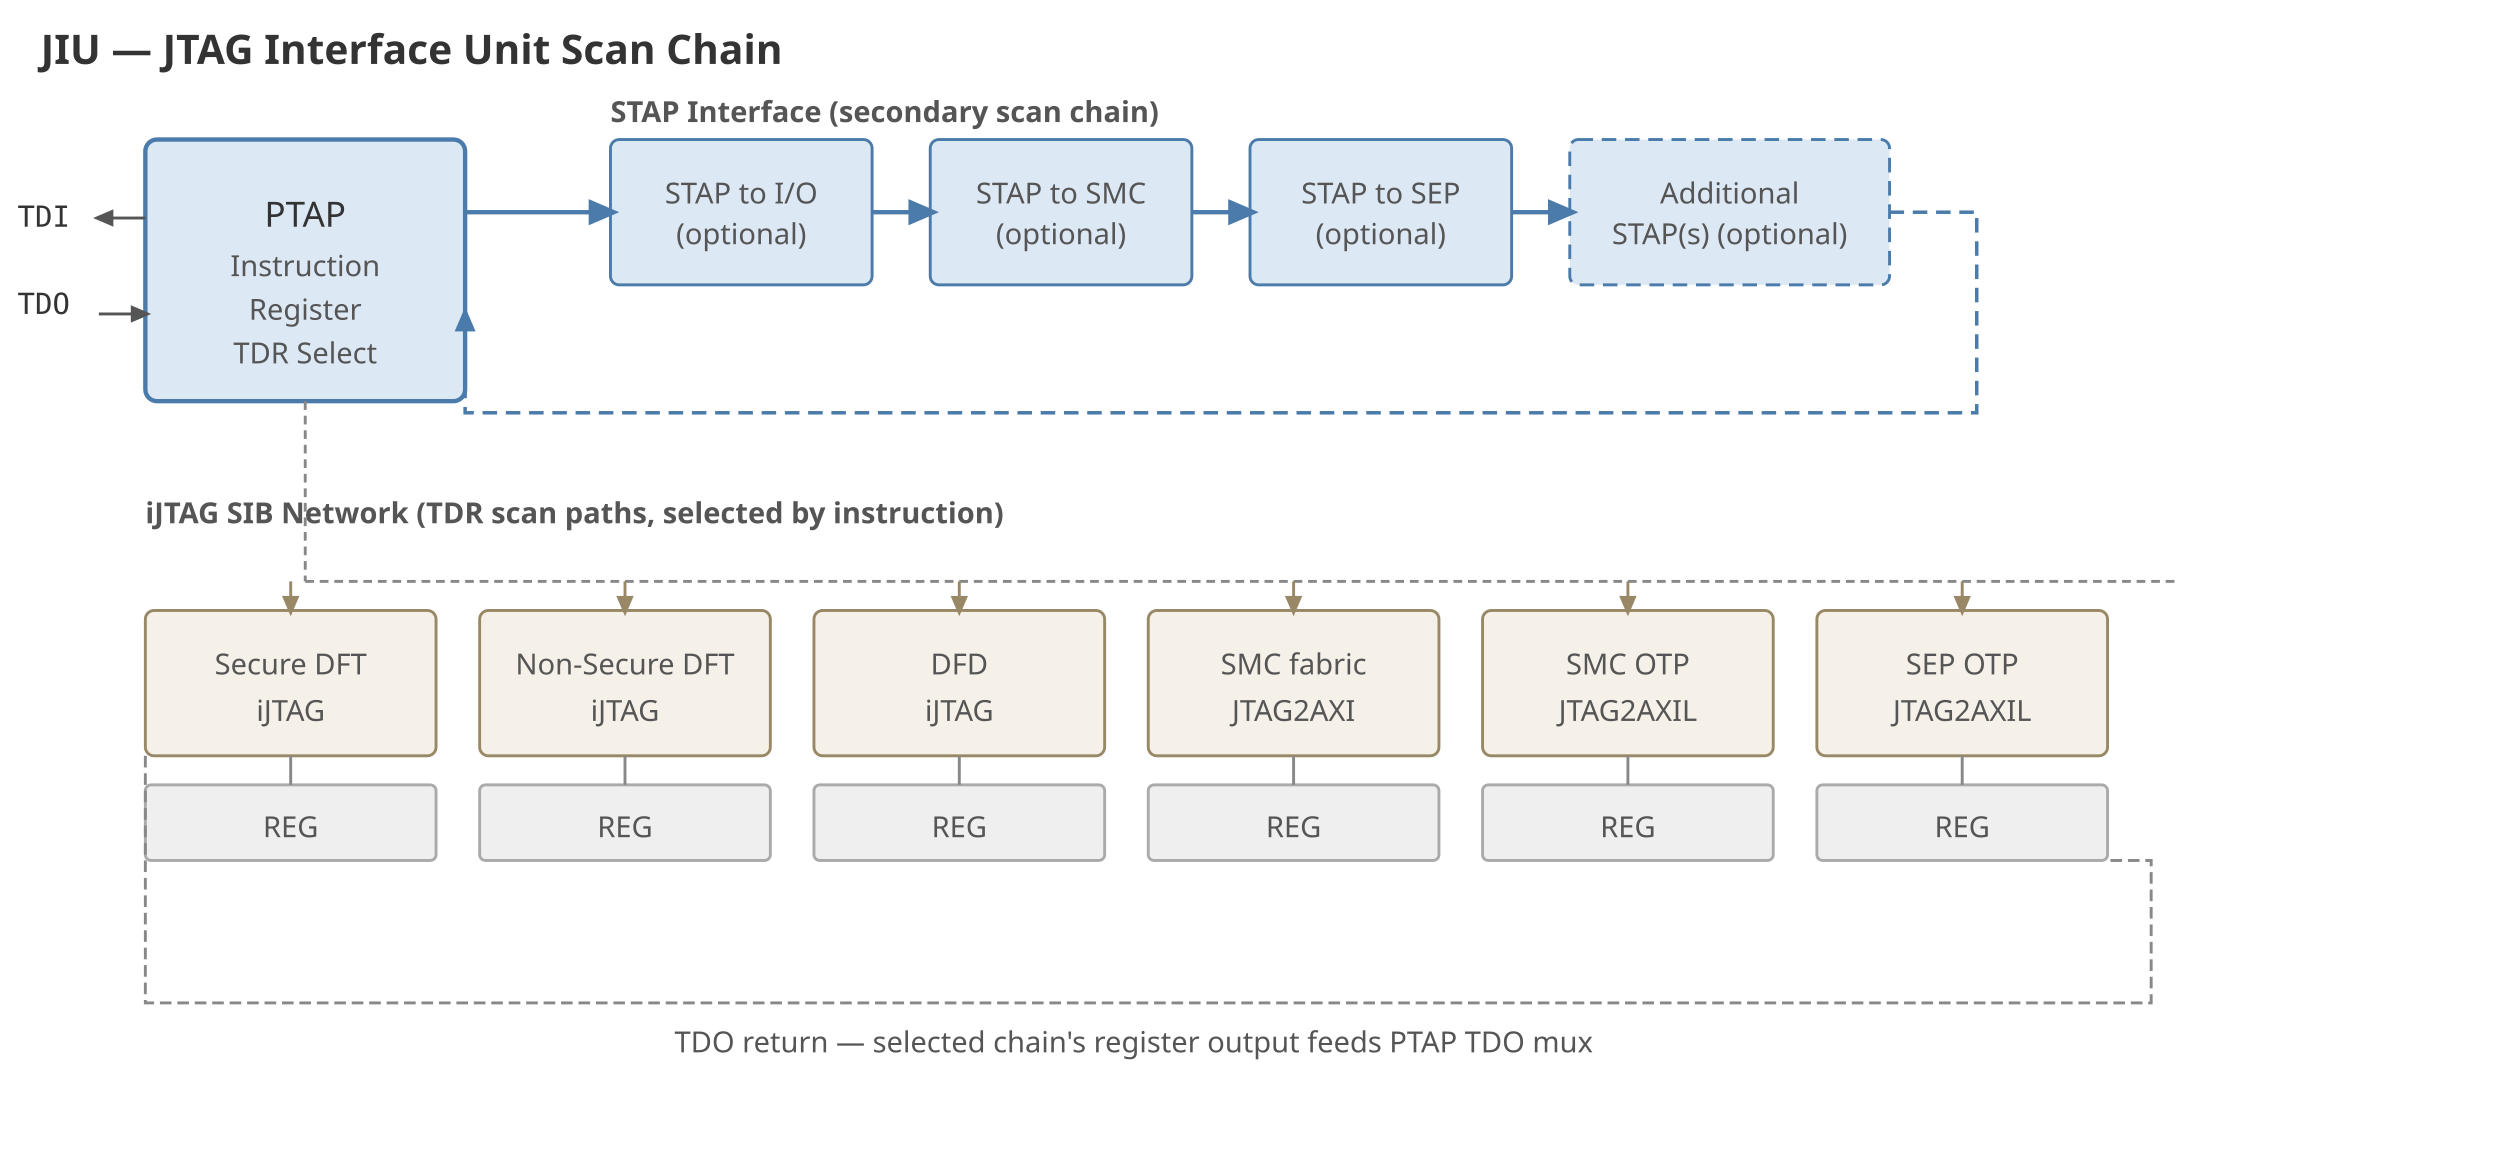
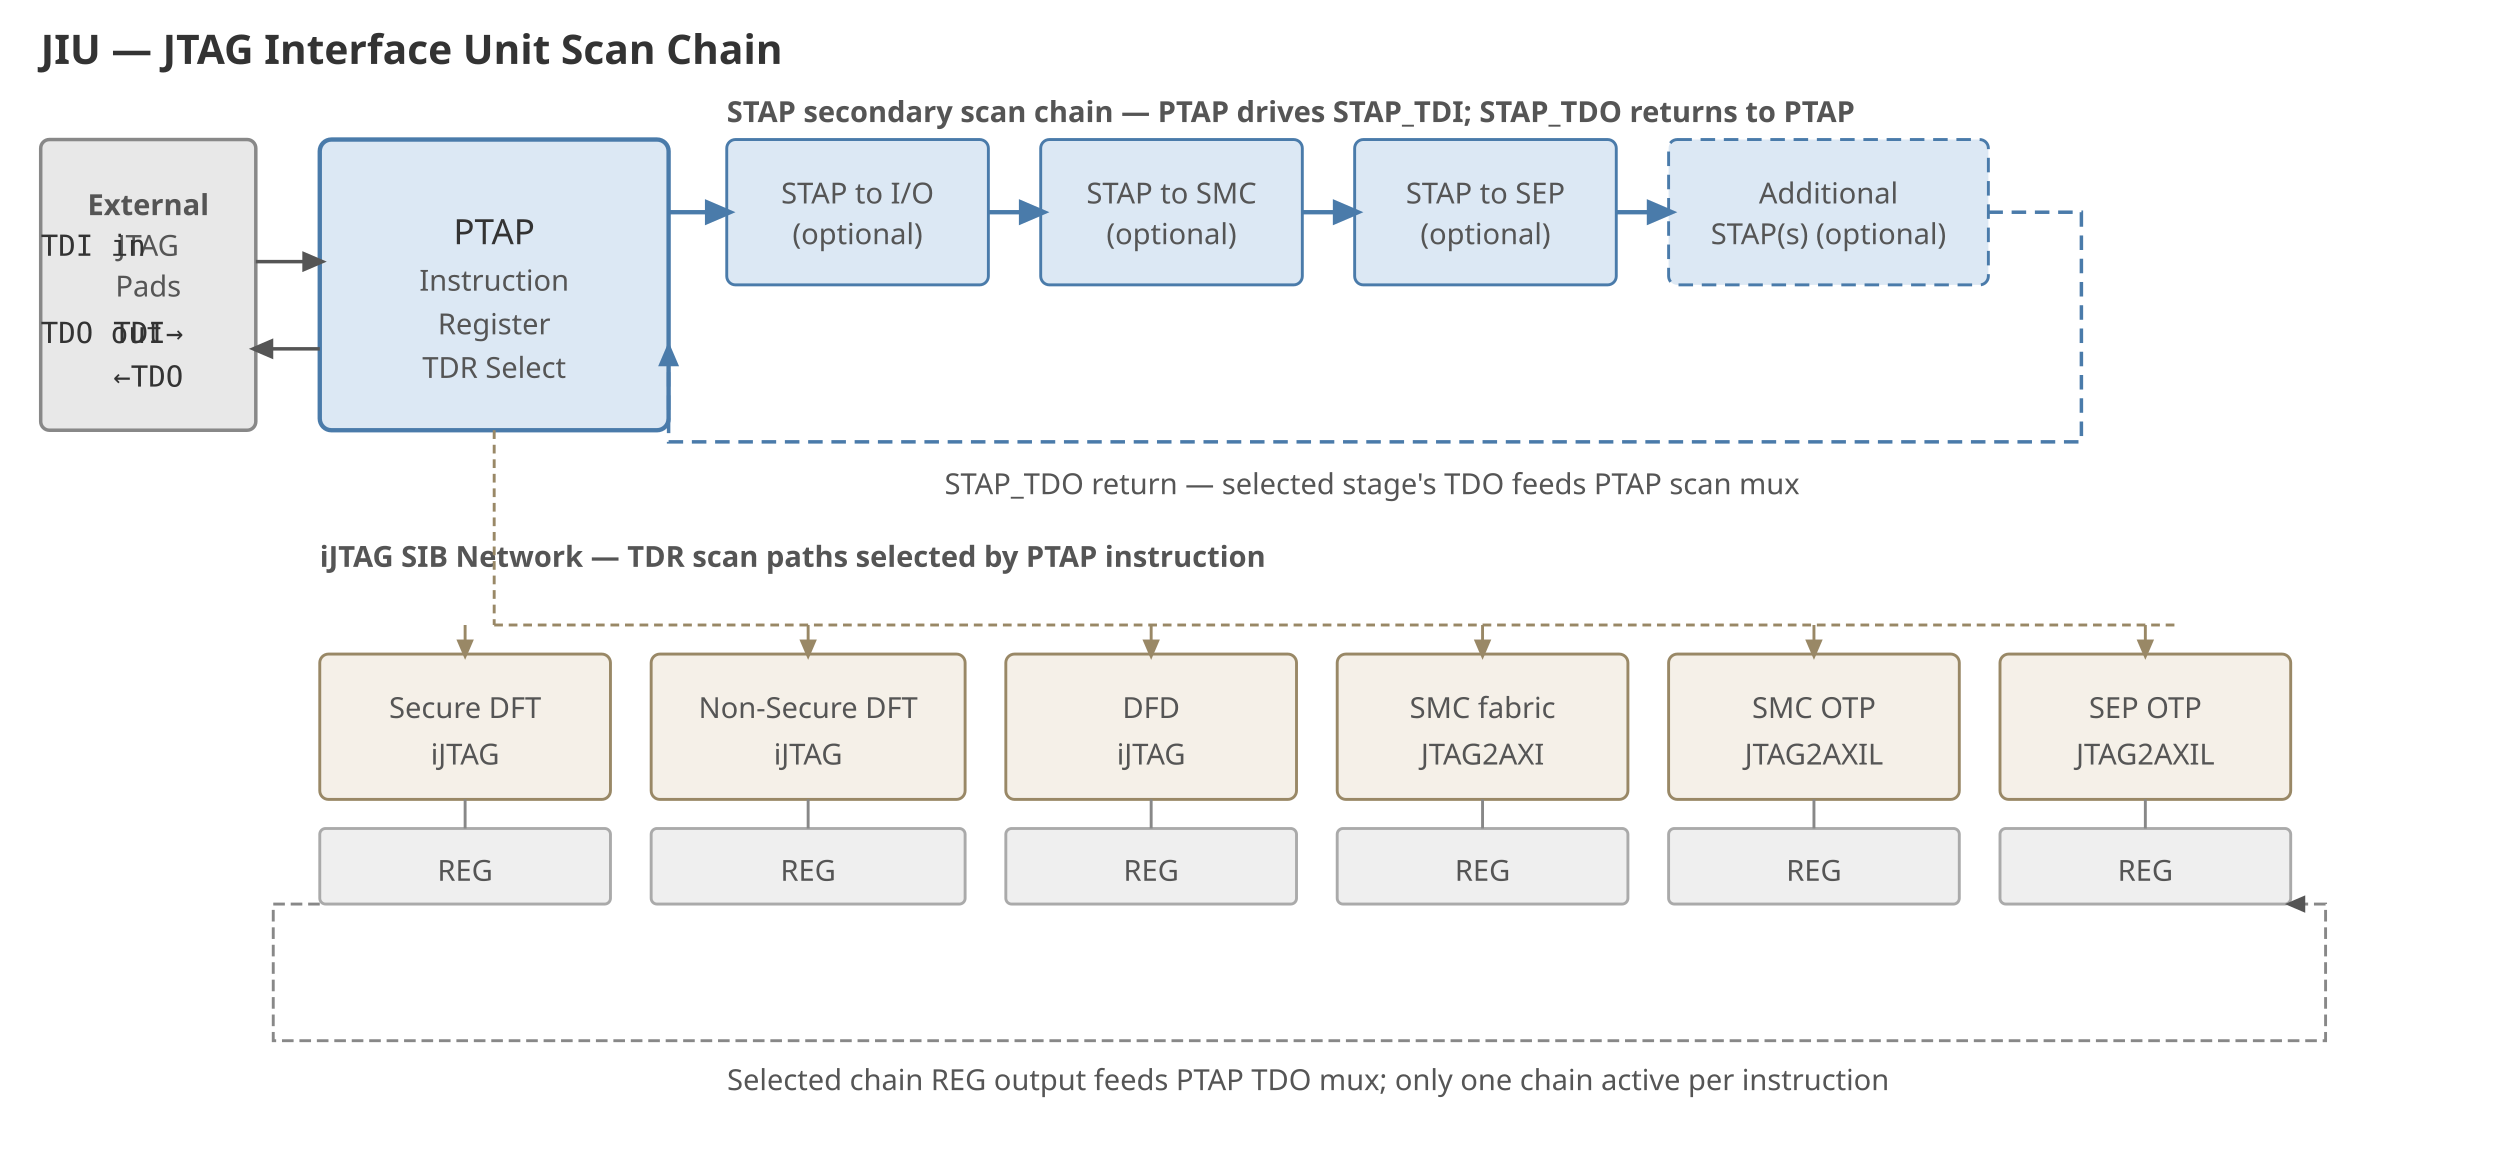
<svg xmlns="http://www.w3.org/2000/svg" version="1.1" width="860" height="400" viewBox="0 0 860 400">
  <defs>
    <style>
      text { font-family: sans-serif; fill: #333333; }
      .title  { font-size: 14px; font-weight: bold; }
      .label  { font-size: 12px; }
      .small  { font-size: 10px; fill: #555555; }
      .port   { font-size: 10px; font-family: monospace; fill: #333333; }
    </style>
    <marker id="arr" markerWidth="7" markerHeight="7" refX="5" refY="3" orient="auto">
      <path d="M0,0 L0,6 L7,3 z" fill="#4a7baa" />
    </marker>
    <marker id="arr-g" markerWidth="7" markerHeight="7" refX="5" refY="3" orient="auto">
      <path d="M0,0 L0,6 L7,3 z" fill="#555555" />
    </marker>
    <marker id="arr-r" markerWidth="7" markerHeight="7" refX="5" refY="3" orient="auto">
      <path d="M0,0 L0,6 L7,3 z" fill="#998866" />
    </marker>
  </defs>
  <text x="14" y="22" class="title">JIU — JTAG Interface Unit Scan Chain</text>
-   <rect x="50" y="48" width="110" height="90" rx="4" fill="#dce8f4" stroke="#4a7baa" stroke-width="1.5" />
-   <text x="105" y="78" class="label" text-anchor="middle">PTAP</text>
-   <text x="105" y="95" class="small" text-anchor="middle">Instruction</text>
-   <text x="105" y="110" class="small" text-anchor="middle">Register</text>
-   <text x="105" y="125" class="small" text-anchor="middle">TDR Select</text>
-   <text x="6" y="78" class="port">TDI</text>
-   <line x1="50" y1="75" x2="34" y2="75" stroke="#555555" stroke-width="1" marker-end="url(#arr-g)" />
-   <text x="6" y="108" class="port">TDO</text>
-   <line x1="34" y1="108" x2="50" y2="108" stroke="#555555" stroke-width="1" marker-end="url(#arr-g)" />
-   <text x="210" y="42" class="small" font-weight="bold">STAP Interface (secondary scan chain)</text>
-   <rect x="210" y="48" width="90" height="50" rx="3" fill="#dce8f4" stroke="#4a7baa" stroke-width="1" />
-   <text x="255" y="70" class="small" text-anchor="middle">STAP to I/O</text>
-   <text x="255" y="84" class="small" text-anchor="middle">(optional)</text>
-   <rect x="320" y="48" width="90" height="50" rx="3" fill="#dce8f4" stroke="#4a7baa" stroke-width="1" />
-   <text x="365" y="70" class="small" text-anchor="middle">STAP to SMC</text>
-   <text x="365" y="84" class="small" text-anchor="middle">(optional)</text>
-   <rect x="430" y="48" width="90" height="50" rx="3" fill="#dce8f4" stroke="#4a7baa" stroke-width="1" />
-   <text x="475" y="70" class="small" text-anchor="middle">STAP to SEP</text>
-   <text x="475" y="84" class="small" text-anchor="middle">(optional)</text>
-   <rect x="540" y="48" width="110" height="50" rx="3" fill="#dce8f4" stroke="#4a7baa" stroke-width="1" stroke-dasharray="5 3" />
-   <text x="595" y="70" class="small" text-anchor="middle">Additional</text>
-   <text x="595" y="84" class="small" text-anchor="middle">STAP(s) (optional)</text>
-   <line x1="160" y1="73" x2="210" y2="73" stroke="#4a7baa" stroke-width="1.5" marker-end="url(#arr)" />
-   <line x1="300" y1="73" x2="320" y2="73" stroke="#4a7baa" stroke-width="1.5" marker-end="url(#arr)" />
-   <line x1="410" y1="73" x2="430" y2="73" stroke="#4a7baa" stroke-width="1.5" marker-end="url(#arr)" />
-   <line x1="520" y1="73" x2="540" y2="73" stroke="#4a7baa" stroke-width="1.5" marker-end="url(#arr)" />
-   <polyline points="650,73 680,73 680,142 160,142 160,108" fill="none" stroke="#4a7baa" stroke-width="1.2" stroke-dasharray="5 3" marker-end="url(#arr)" />
-   <text x="50" y="180" class="small" font-weight="bold">iJTAG SIB Network (TDR scan paths, selected by instruction)</text>
-   <line x1="105" y1="138" x2="105" y2="200" stroke="#888888" stroke-width="1" stroke-dasharray="3 2" />
-   <line x1="105" y1="200" x2="750" y2="200" stroke="#888888" stroke-width="1" stroke-dasharray="3 2" />
-   <rect x="50" y="210" width="100" height="50" rx="3" fill="#f5f0e8" stroke="#998866" stroke-width="1" />
-   <text x="100" y="232" class="small" text-anchor="middle">Secure DFT</text>
-   <text x="100" y="248" class="small" text-anchor="middle">iJTAG</text>
-   <rect x="165" y="210" width="100" height="50" rx="3" fill="#f5f0e8" stroke="#998866" stroke-width="1" />
-   <text x="215" y="232" class="small" text-anchor="middle">Non-Secure DFT</text>
-   <text x="215" y="248" class="small" text-anchor="middle">iJTAG</text>
-   <rect x="280" y="210" width="100" height="50" rx="3" fill="#f5f0e8" stroke="#998866" stroke-width="1" />
-   <text x="330" y="232" class="small" text-anchor="middle">DFD</text>
-   <text x="330" y="248" class="small" text-anchor="middle">iJTAG</text>
-   <rect x="395" y="210" width="100" height="50" rx="3" fill="#f5f0e8" stroke="#998866" stroke-width="1" />
-   <text x="445" y="232" class="small" text-anchor="middle">SMC fabric</text>
-   <text x="445" y="248" class="small" text-anchor="middle">JTAG2AXI</text>
-   <rect x="510" y="210" width="100" height="50" rx="3" fill="#f5f0e8" stroke="#998866" stroke-width="1" />
-   <text x="560" y="232" class="small" text-anchor="middle">SMC OTP</text>
-   <text x="560" y="248" class="small" text-anchor="middle">JTAG2AXIL</text>
-   <rect x="625" y="210" width="100" height="50" rx="3" fill="#f5f0e8" stroke="#998866" stroke-width="1" />
-   <text x="675" y="232" class="small" text-anchor="middle">SEP OTP</text>
-   <text x="675" y="248" class="small" text-anchor="middle">JTAG2AXIL</text>
-   <line x1="100" y1="200" x2="100" y2="210" stroke="#998866" stroke-width="1" marker-end="url(#arr-r)" />
-   <line x1="215" y1="200" x2="215" y2="210" stroke="#998866" stroke-width="1" marker-end="url(#arr-r)" />
-   <line x1="330" y1="200" x2="330" y2="210" stroke="#998866" stroke-width="1" marker-end="url(#arr-r)" />
-   <line x1="445" y1="200" x2="445" y2="210" stroke="#998866" stroke-width="1" marker-end="url(#arr-r)" />
-   <line x1="560" y1="200" x2="560" y2="210" stroke="#998866" stroke-width="1" marker-end="url(#arr-r)" />
-   <line x1="675" y1="200" x2="675" y2="210" stroke="#998866" stroke-width="1" marker-end="url(#arr-r)" />
-   <rect x="50" y="270" width="100" height="26" rx="2" fill="#efefef" stroke="#aaaaaa" stroke-width="1" />
-   <text x="100" y="288" class="small" text-anchor="middle">REG</text>
-   <rect x="165" y="270" width="100" height="26" rx="2" fill="#efefef" stroke="#aaaaaa" stroke-width="1" />
-   <text x="215" y="288" class="small" text-anchor="middle">REG</text>
-   <rect x="280" y="270" width="100" height="26" rx="2" fill="#efefef" stroke="#aaaaaa" stroke-width="1" />
-   <text x="330" y="288" class="small" text-anchor="middle">REG</text>
-   <rect x="395" y="270" width="100" height="26" rx="2" fill="#efefef" stroke="#aaaaaa" stroke-width="1" />
-   <text x="445" y="288" class="small" text-anchor="middle">REG</text>
-   <rect x="510" y="270" width="100" height="26" rx="2" fill="#efefef" stroke="#aaaaaa" stroke-width="1" />
-   <text x="560" y="288" class="small" text-anchor="middle">REG</text>
-   <rect x="625" y="270" width="100" height="26" rx="2" fill="#efefef" stroke="#aaaaaa" stroke-width="1" />
-   <text x="675" y="288" class="small" text-anchor="middle">REG</text>
-   <polyline points="50,260 50,345 740,345 740,296 725,296" fill="none" stroke="#888888" stroke-width="1" stroke-dasharray="4 2" />
-   <text x="390" y="362" class="small" text-anchor="middle">TDO return — selected chain's register output feeds PTAP TDO mux</text>
-   <line x1="100" y1="260" x2="100" y2="270" stroke="#888888" stroke-width="1" />
-   <line x1="215" y1="260" x2="215" y2="270" stroke="#888888" stroke-width="1" />
-   <line x1="330" y1="260" x2="330" y2="270" stroke="#888888" stroke-width="1" />
-   <line x1="445" y1="260" x2="445" y2="270" stroke="#888888" stroke-width="1" />
-   <line x1="560" y1="260" x2="560" y2="270" stroke="#888888" stroke-width="1" />
-   <line x1="675" y1="260" x2="675" y2="270" stroke="#888888" stroke-width="1" />
+   <rect x="14" y="48" width="74" height="100" rx="3" fill="#e8e8e8" stroke="#888888" stroke-width="1.2" />
+   <text x="51" y="74" class="small" text-anchor="middle" font-weight="bold">External</text>
+   <text x="51" y="88" class="small" text-anchor="middle">JTAG</text>
+   <text x="51" y="102" class="small" text-anchor="middle">Pads</text>
+   <text x="51" y="118" class="port" text-anchor="middle">TDI→</text>
+   <text x="51" y="133" class="port" text-anchor="middle">←TDO</text>
+   <rect x="110" y="48" width="120" height="100" rx="4" fill="#dce8f4" stroke="#4a7baa" stroke-width="1.5" />
+   <text x="170" y="84" class="label" text-anchor="middle">PTAP</text>
+   <text x="170" y="100" class="small" text-anchor="middle">Instruction</text>
+   <text x="170" y="115" class="small" text-anchor="middle">Register</text>
+   <text x="170" y="130" class="small" text-anchor="middle">TDR Select</text>
+   <line x1="88" y1="90" x2="110" y2="90" stroke="#555555" stroke-width="1.2" marker-end="url(#arr-g)" />
+   <text x="14" y="88" class="port">TDI in</text>
+   <line x1="110" y1="120" x2="88" y2="120" stroke="#555555" stroke-width="1.2" marker-end="url(#arr-g)" />
+   <text x="14" y="118" class="port">TDO out</text>
+   <text x="250" y="42" class="small" font-weight="bold">STAP secondary scan chain — PTAP drives STAP_TDI; STAP_TDO returns to PTAP</text>
+   <rect x="250" y="48" width="90" height="50" rx="3" fill="#dce8f4" stroke="#4a7baa" stroke-width="1" />
+   <text x="295" y="70" class="small" text-anchor="middle">STAP to I/O</text>
+   <text x="295" y="84" class="small" text-anchor="middle">(optional)</text>
+   <rect x="358" y="48" width="90" height="50" rx="3" fill="#dce8f4" stroke="#4a7baa" stroke-width="1" />
+   <text x="403" y="70" class="small" text-anchor="middle">STAP to SMC</text>
+   <text x="403" y="84" class="small" text-anchor="middle">(optional)</text>
+   <rect x="466" y="48" width="90" height="50" rx="3" fill="#dce8f4" stroke="#4a7baa" stroke-width="1" />
+   <text x="511" y="70" class="small" text-anchor="middle">STAP to SEP</text>
+   <text x="511" y="84" class="small" text-anchor="middle">(optional)</text>
+   <rect x="574" y="48" width="110" height="50" rx="3" fill="#dce8f4" stroke="#4a7baa" stroke-width="1" stroke-dasharray="5 3" />
+   <text x="629" y="70" class="small" text-anchor="middle">Additional</text>
+   <text x="629" y="84" class="small" text-anchor="middle">STAP(s) (optional)</text>
+   <line x1="230" y1="73" x2="250" y2="73" stroke="#4a7baa" stroke-width="1.5" marker-end="url(#arr)" />
+   <line x1="340" y1="73" x2="358" y2="73" stroke="#4a7baa" stroke-width="1.5" marker-end="url(#arr)" />
+   <line x1="448" y1="73" x2="466" y2="73" stroke="#4a7baa" stroke-width="1.5" marker-end="url(#arr)" />
+   <line x1="556" y1="73" x2="574" y2="73" stroke="#4a7baa" stroke-width="1.5" marker-end="url(#arr)" />
+   <polyline points="684,73 716,73 716,152 230,152 230,120" fill="none" stroke="#4a7baa" stroke-width="1.2" stroke-dasharray="5 3" marker-end="url(#arr)" />
+   <text x="472" y="170" class="small" text-anchor="middle">STAP_TDO return — selected stage's TDO feeds PTAP scan mux</text>
+   <text x="110" y="195" class="small" font-weight="bold">iJTAG SIB Network — TDR scan paths selected by PTAP instruction</text>
+   <line x1="170" y1="148" x2="170" y2="215" stroke="#998866" stroke-width="1" stroke-dasharray="3 2" />
+   <line x1="170" y1="215" x2="750" y2="215" stroke="#998866" stroke-width="1" stroke-dasharray="3 2" />
+   <rect x="110" y="225" width="100" height="50" rx="3" fill="#f5f0e8" stroke="#998866" stroke-width="1" />
+   <text x="160" y="247" class="small" text-anchor="middle">Secure DFT</text>
+   <text x="160" y="263" class="small" text-anchor="middle">iJTAG</text>
+   <rect x="224" y="225" width="108" height="50" rx="3" fill="#f5f0e8" stroke="#998866" stroke-width="1" />
+   <text x="278" y="247" class="small" text-anchor="middle">Non-Secure DFT</text>
+   <text x="278" y="263" class="small" text-anchor="middle">iJTAG</text>
+   <rect x="346" y="225" width="100" height="50" rx="3" fill="#f5f0e8" stroke="#998866" stroke-width="1" />
+   <text x="396" y="247" class="small" text-anchor="middle">DFD</text>
+   <text x="396" y="263" class="small" text-anchor="middle">iJTAG</text>
+   <rect x="460" y="225" width="100" height="50" rx="3" fill="#f5f0e8" stroke="#998866" stroke-width="1" />
+   <text x="510" y="247" class="small" text-anchor="middle">SMC fabric</text>
+   <text x="510" y="263" class="small" text-anchor="middle">JTAG2AXI</text>
+   <rect x="574" y="225" width="100" height="50" rx="3" fill="#f5f0e8" stroke="#998866" stroke-width="1" />
+   <text x="624" y="247" class="small" text-anchor="middle">SMC OTP</text>
+   <text x="624" y="263" class="small" text-anchor="middle">JTAG2AXIL</text>
+   <rect x="688" y="225" width="100" height="50" rx="3" fill="#f5f0e8" stroke="#998866" stroke-width="1" />
+   <text x="738" y="247" class="small" text-anchor="middle">SEP OTP</text>
+   <text x="738" y="263" class="small" text-anchor="middle">JTAG2AXIL</text>
+   <line x1="160" y1="215" x2="160" y2="225" stroke="#998866" stroke-width="1" marker-end="url(#arr-r)" />
+   <line x1="278" y1="215" x2="278" y2="225" stroke="#998866" stroke-width="1" marker-end="url(#arr-r)" />
+   <line x1="396" y1="215" x2="396" y2="225" stroke="#998866" stroke-width="1" marker-end="url(#arr-r)" />
+   <line x1="510" y1="215" x2="510" y2="225" stroke="#998866" stroke-width="1" marker-end="url(#arr-r)" />
+   <line x1="624" y1="215" x2="624" y2="225" stroke="#998866" stroke-width="1" marker-end="url(#arr-r)" />
+   <line x1="738" y1="215" x2="738" y2="225" stroke="#998866" stroke-width="1" marker-end="url(#arr-r)" />
+   <rect x="110" y="285" width="100" height="26" rx="2" fill="#efefef" stroke="#aaaaaa" stroke-width="1" />
+   <text x="160" y="303" class="small" text-anchor="middle">REG</text>
+   <rect x="224" y="285" width="108" height="26" rx="2" fill="#efefef" stroke="#aaaaaa" stroke-width="1" />
+   <text x="278" y="303" class="small" text-anchor="middle">REG</text>
+   <rect x="346" y="285" width="100" height="26" rx="2" fill="#efefef" stroke="#aaaaaa" stroke-width="1" />
+   <text x="396" y="303" class="small" text-anchor="middle">REG</text>
+   <rect x="460" y="285" width="100" height="26" rx="2" fill="#efefef" stroke="#aaaaaa" stroke-width="1" />
+   <text x="510" y="303" class="small" text-anchor="middle">REG</text>
+   <rect x="574" y="285" width="100" height="26" rx="2" fill="#efefef" stroke="#aaaaaa" stroke-width="1" />
+   <text x="624" y="303" class="small" text-anchor="middle">REG</text>
+   <rect x="688" y="285" width="100" height="26" rx="2" fill="#efefef" stroke="#aaaaaa" stroke-width="1" />
+   <text x="738" y="303" class="small" text-anchor="middle">REG</text>
+   <line x1="160" y1="275" x2="160" y2="285" stroke="#888888" stroke-width="1" />
+   <line x1="278" y1="275" x2="278" y2="285" stroke="#888888" stroke-width="1" />
+   <line x1="396" y1="275" x2="396" y2="285" stroke="#888888" stroke-width="1" />
+   <line x1="510" y1="275" x2="510" y2="285" stroke="#888888" stroke-width="1" />
+   <line x1="624" y1="275" x2="624" y2="285" stroke="#888888" stroke-width="1" />
+   <line x1="738" y1="275" x2="738" y2="285" stroke="#888888" stroke-width="1" />
+   <polyline points="110,311 94,311 94,358 800,358 800,311 788,311" fill="none" stroke="#888888" stroke-width="1" stroke-dasharray="4 2" marker-end="url(#arr-g)" />
+   <text x="450" y="375" class="small" text-anchor="middle">Selected chain REG output feeds PTAP TDO mux; only one chain active per instruction</text>
</svg>
